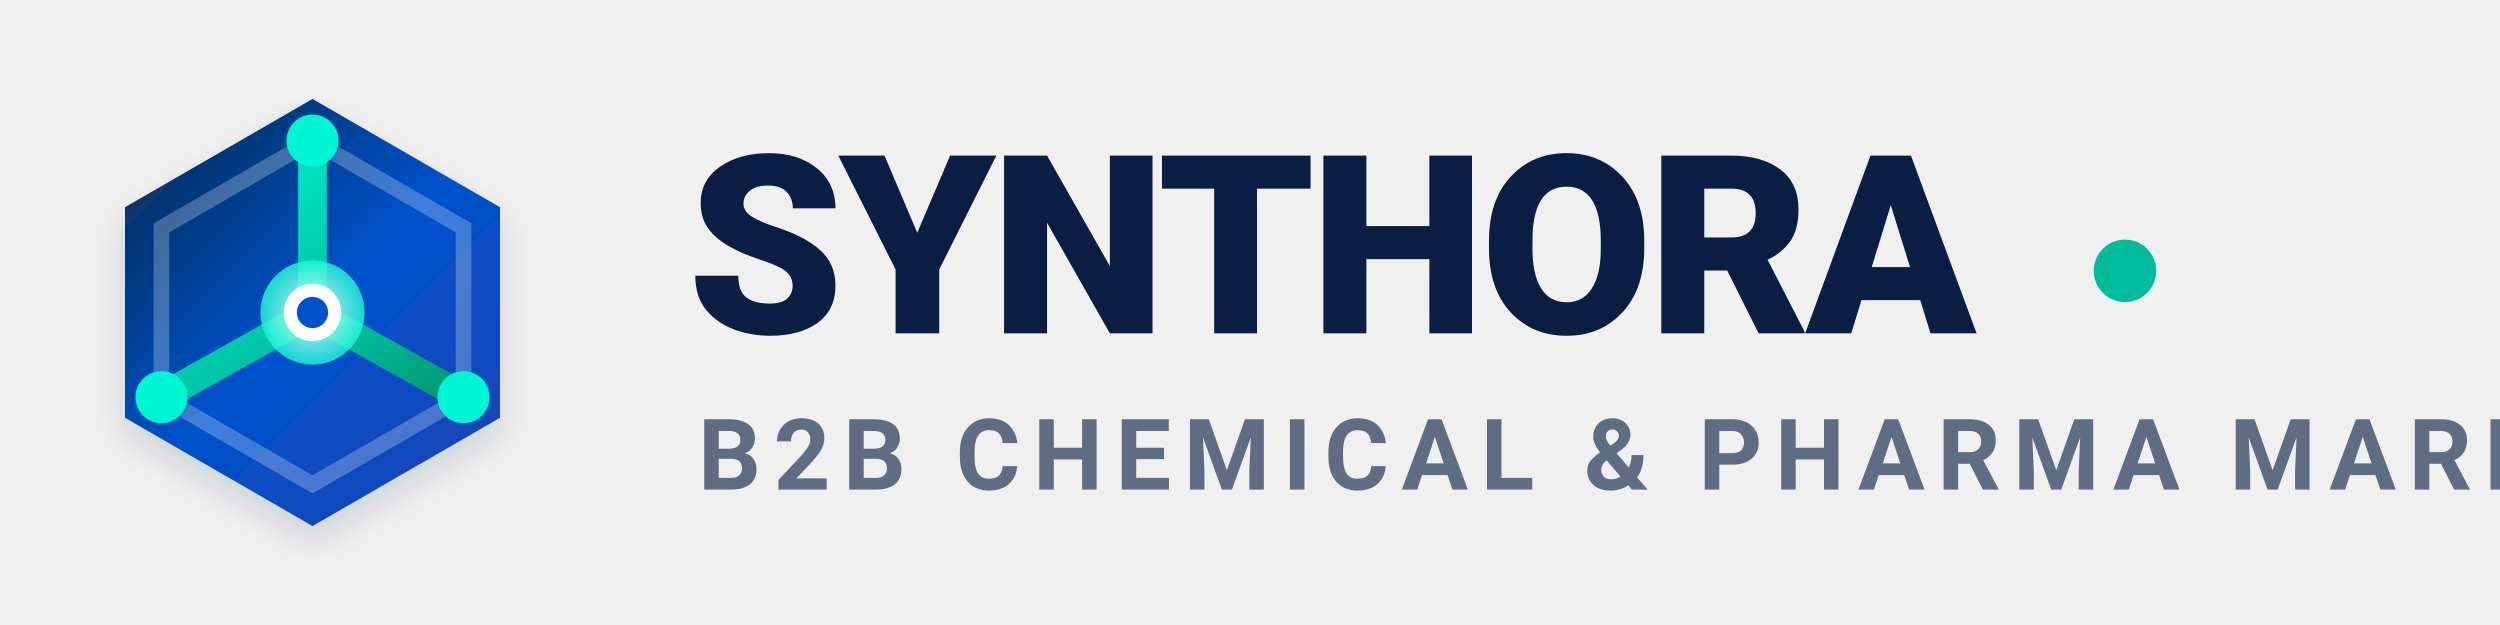
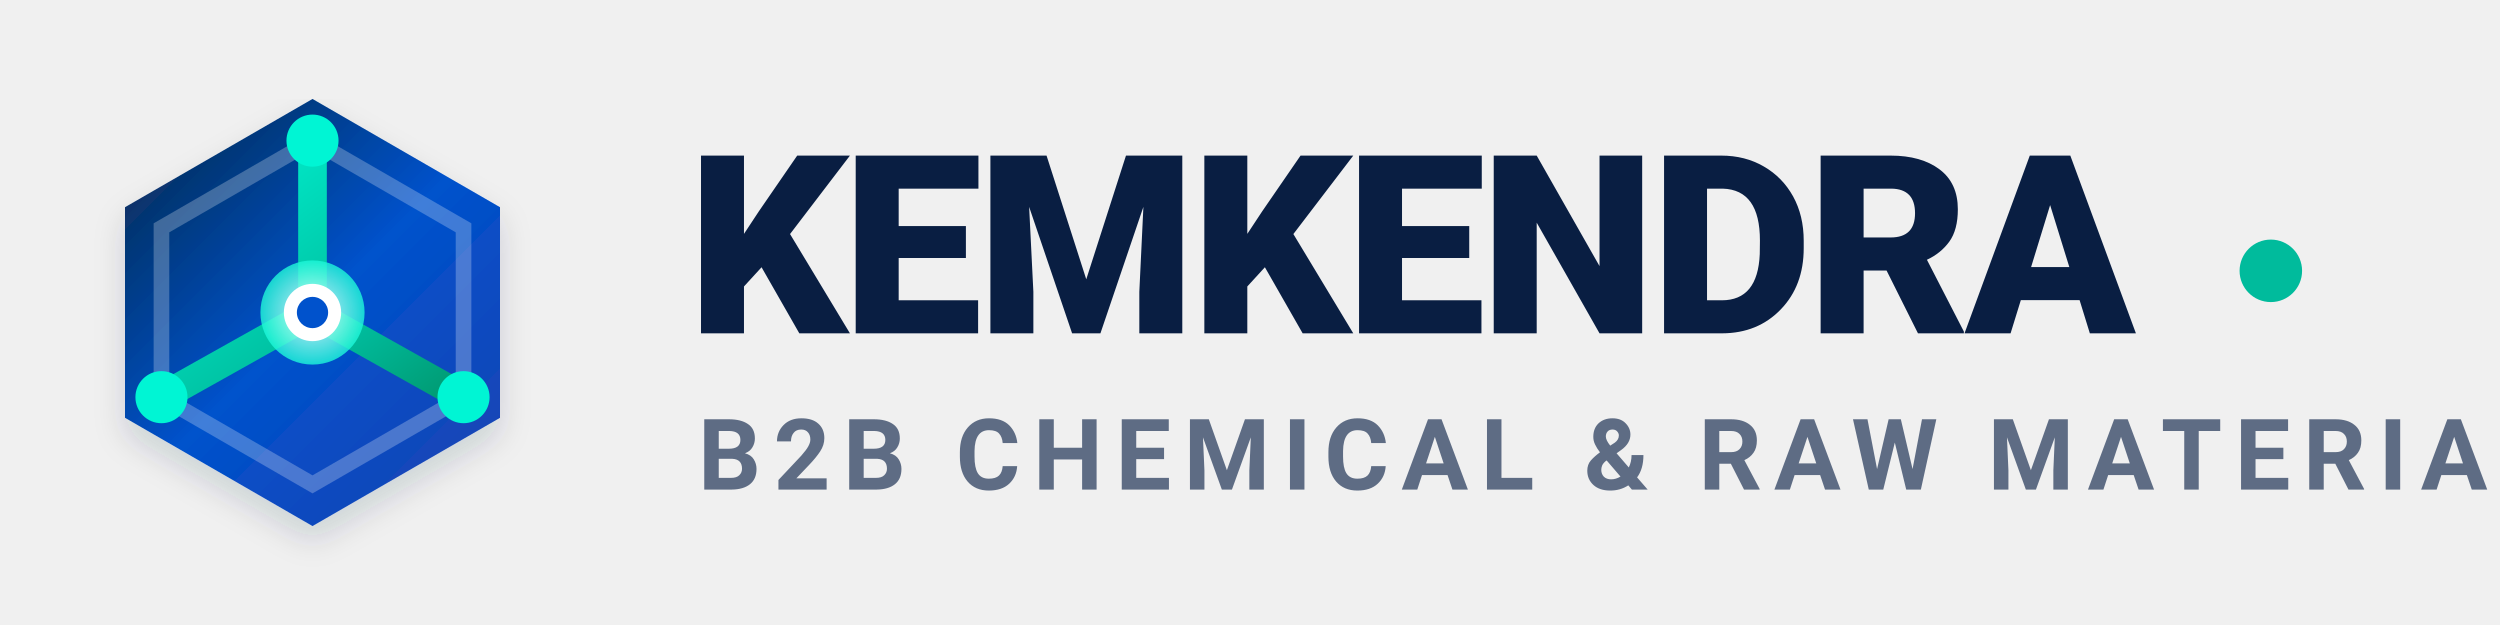
<svg xmlns="http://www.w3.org/2000/svg" width="240" height="60" viewBox="0 0 240 60" fill="none">
  <defs>
    <linearGradient id="syn-hex-grad" x1="4" y1="4" x2="44" y2="44" gradientUnits="userSpaceOnUse">
      <stop offset="0%" stop-color="#0A2540" />
      <stop offset="50%" stop-color="#0052CC" />
      <stop offset="100%" stop-color="#1E40AF" />
    </linearGradient>
    <linearGradient id="syn-chem-grad" x1="12" y1="8" x2="36" y2="40" gradientUnits="userSpaceOnUse">
      <stop offset="0%" stop-color="#00F5D4" />
      <stop offset="60%" stop-color="#00BB9C" />
      <stop offset="100%" stop-color="#00875A" />
    </linearGradient>
    <radialGradient id="syn-core-glow" cx="24" cy="24" r="8" gradientUnits="userSpaceOnUse">
      <stop offset="0%" stop-color="#FFFFFF" stop-opacity="0.9" />
      <stop offset="70%" stop-color="#00F5D4" stop-opacity="0.8" />
      <stop offset="100%" stop-color="#0052CC" stop-opacity="0" />
    </radialGradient>
    <filter id="syn-shadow" x="2" y="2" width="48" height="48" filterUnits="userSpaceOnUse">
      <feDropShadow dx="0" dy="1.5" stdDeviation="1.5" flood-color="#0A2540" flood-opacity="0.15" />
    </filter>
  </defs>
  <g transform="translate(6, 6)">
    <path d="M24 3.5L42 13.892V34.108L24 44.5L6 34.108V13.892L24 3.5Z" fill="url(#syn-hex-grad)" filter="url(#syn-shadow)" />
    <path d="M24 7.5L38.5 15.871V32.129L24 40.5L9.5 32.129V15.871L24 7.5Z" stroke="#FFFFFF" stroke-width="1.5" stroke-opacity="0.25" fill="none" />
    <path d="M24 7.5V24L38.5 32.129" stroke="url(#syn-chem-grad)" stroke-width="2.75" stroke-linecap="round" stroke-linejoin="round" />
    <path d="M24 24L9.5 32.129" stroke="url(#syn-chem-grad)" stroke-width="2.75" stroke-linecap="round" stroke-linejoin="round" />
    <circle cx="24" cy="7.5" r="2.5" fill="#00F5D4" />
    <circle cx="38.5" cy="32.129" r="2.5" fill="#00F5D4" />
    <circle cx="9.5" cy="32.129" r="2.5" fill="#00F5D4" />
    <circle cx="24" cy="24" r="5" fill="url(#syn-core-glow)" />
    <circle cx="24" cy="24" r="2.75" fill="#FFFFFF" />
    <circle cx="24" cy="24" r="1.5" fill="#0052CC" />
  </g>
-   <text x="66" y="32" font-family="-apple-system, BlinkMacSystemFont, 'Segoe UI', Roboto, sans-serif" font-size="24" font-weight="900" fill="#091E42" letter-spacing="-0.5">SYNTHORA</text>
-   <circle cx="204" cy="26" r="3" fill="#00BB9C" />
-   <text x="67" y="47" font-family="-apple-system, BlinkMacSystemFont, 'Segoe UI', Roboto, sans-serif" font-size="9.5" font-weight="700" fill="#5E6C84" letter-spacing="1.2">B2B CHEMICAL &amp; PHARMA MARKETPLACE</text>
+   <text x="66" y="32" font-family="-apple-system, BlinkMacSystemFont, 'Segoe UI', Roboto, sans-serif" font-size="24" font-weight="900" fill="#091E42" letter-spacing="-0.5">KEMKENDRA</text>
+   <circle cx="218" cy="26" r="3" fill="#00BB9C" />
+   <text x="67" y="47" font-family="-apple-system, BlinkMacSystemFont, 'Segoe UI', Roboto, sans-serif" font-size="9.5" font-weight="700" fill="#5E6C84" letter-spacing="1.2">B2B CHEMICAL &amp; RAW MATERIALS MARKETPLACE</text>
</svg>
